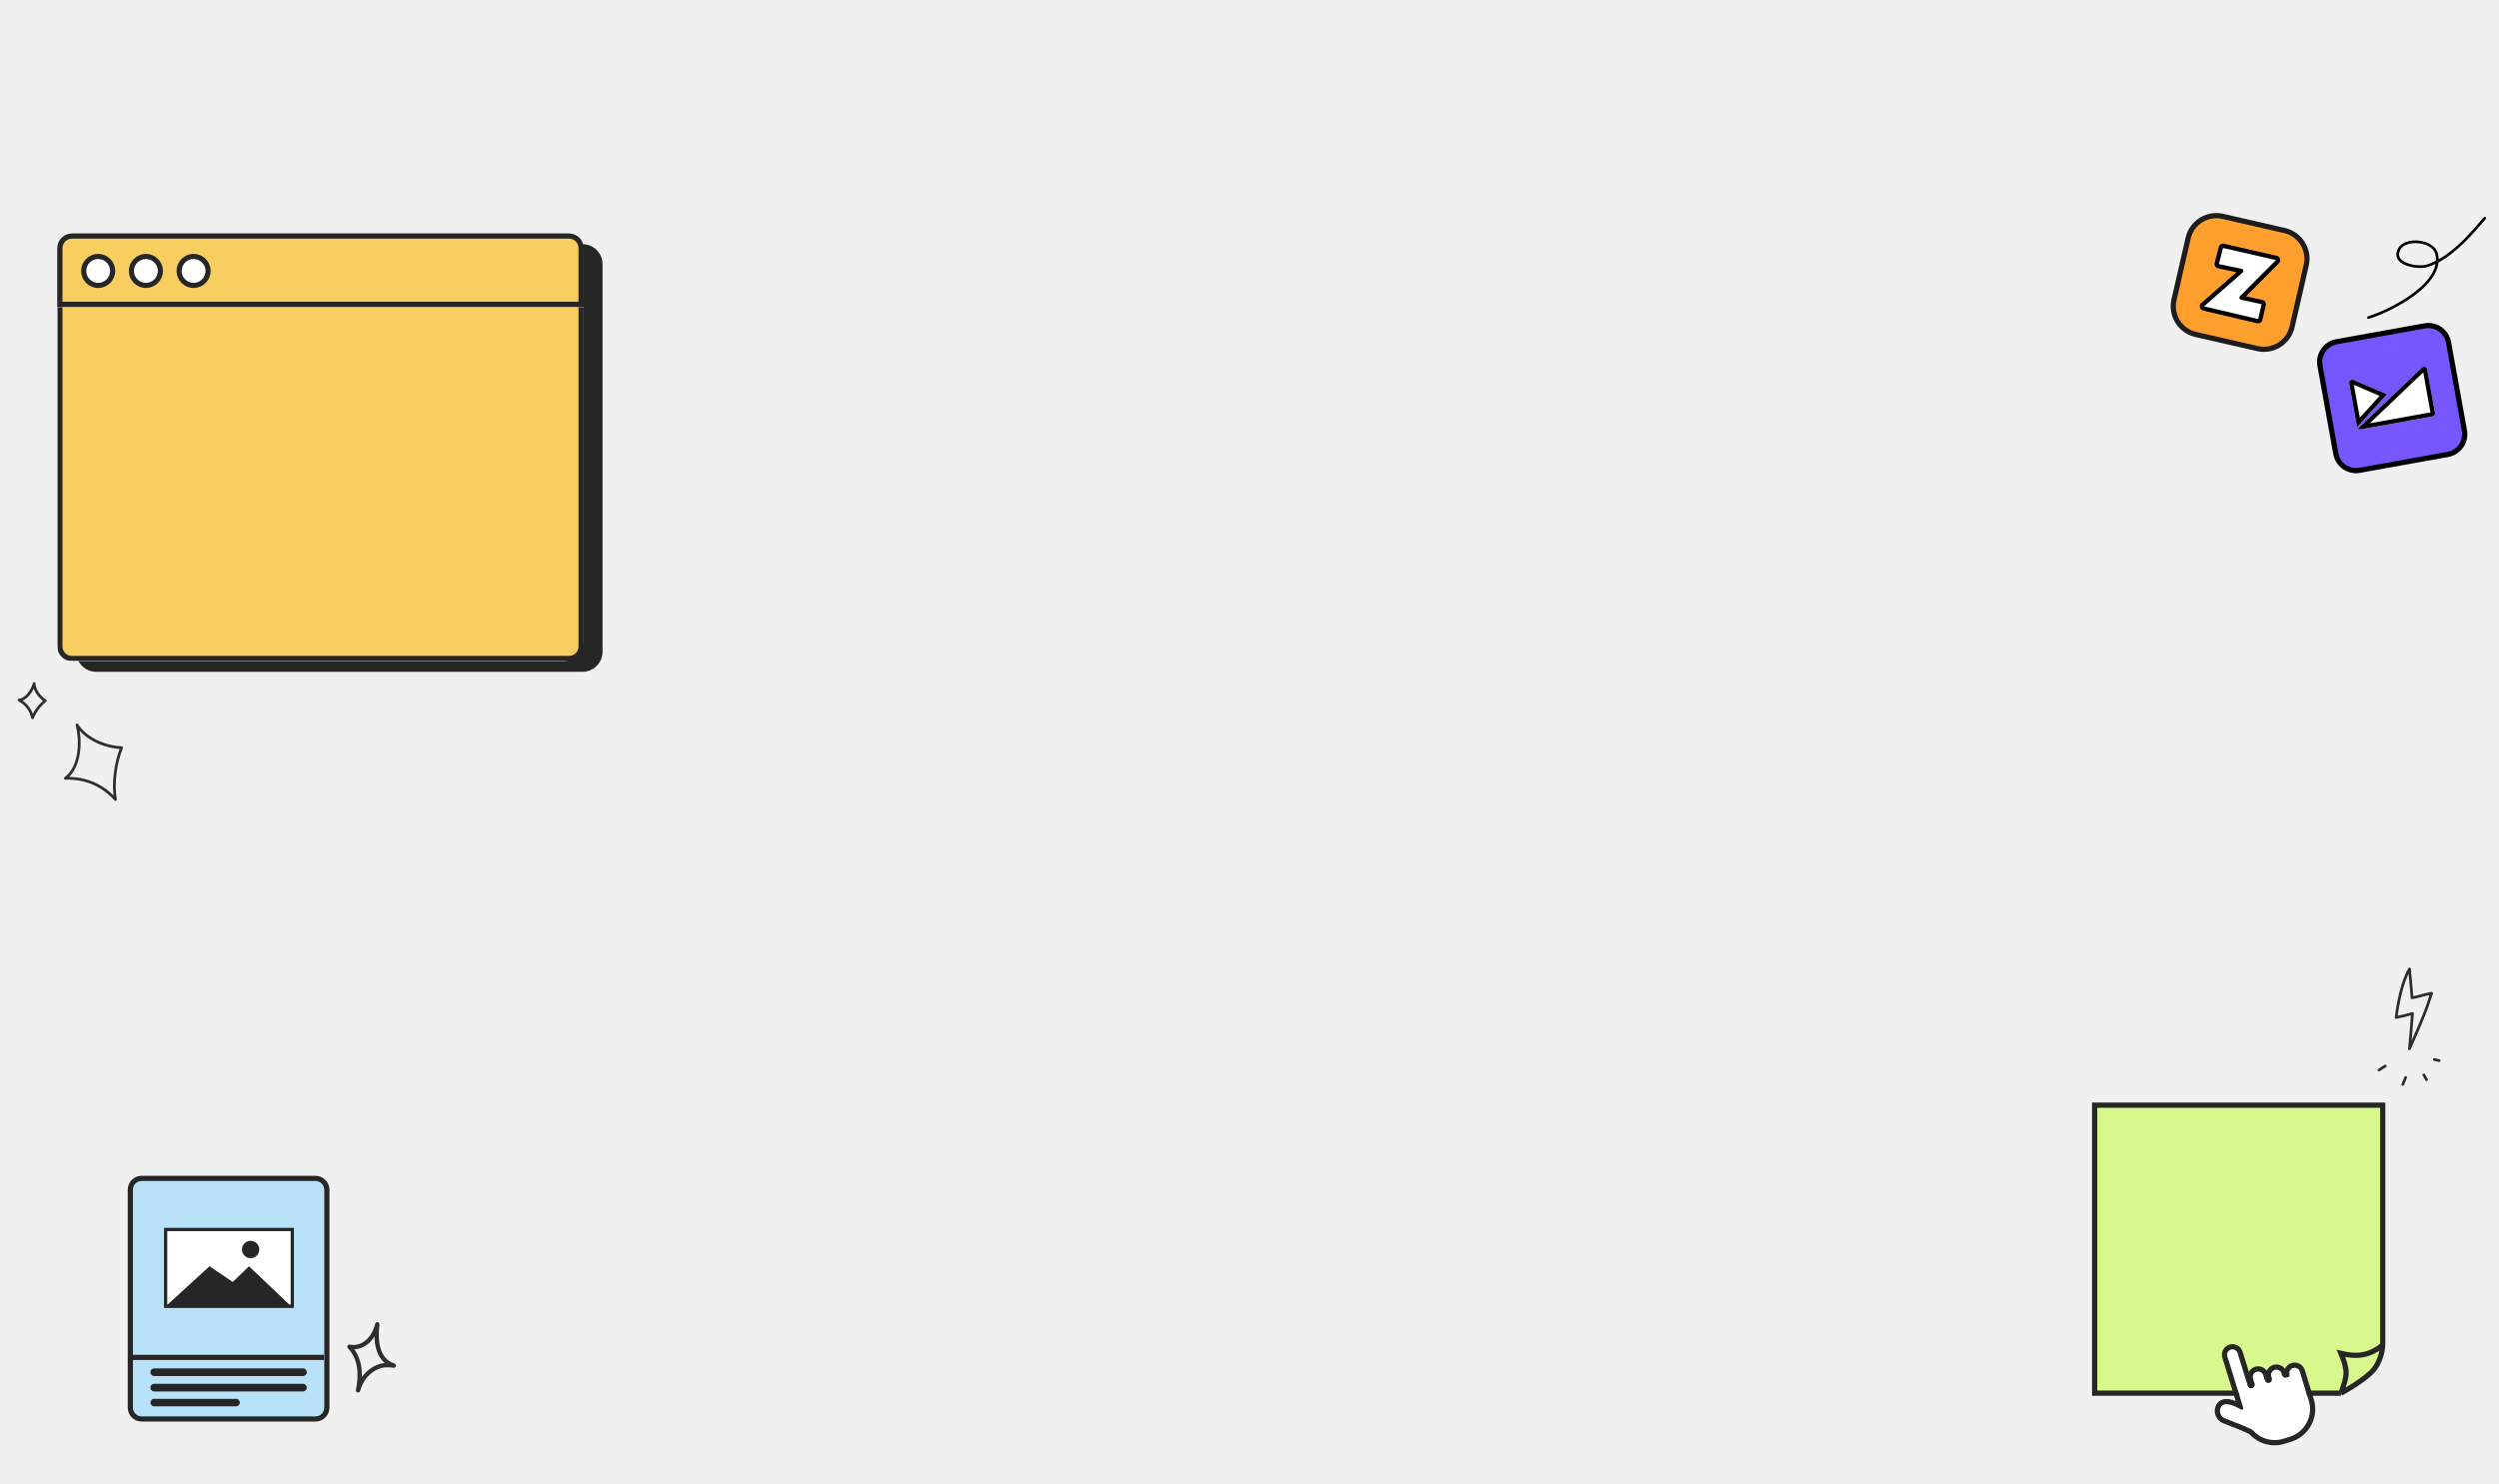
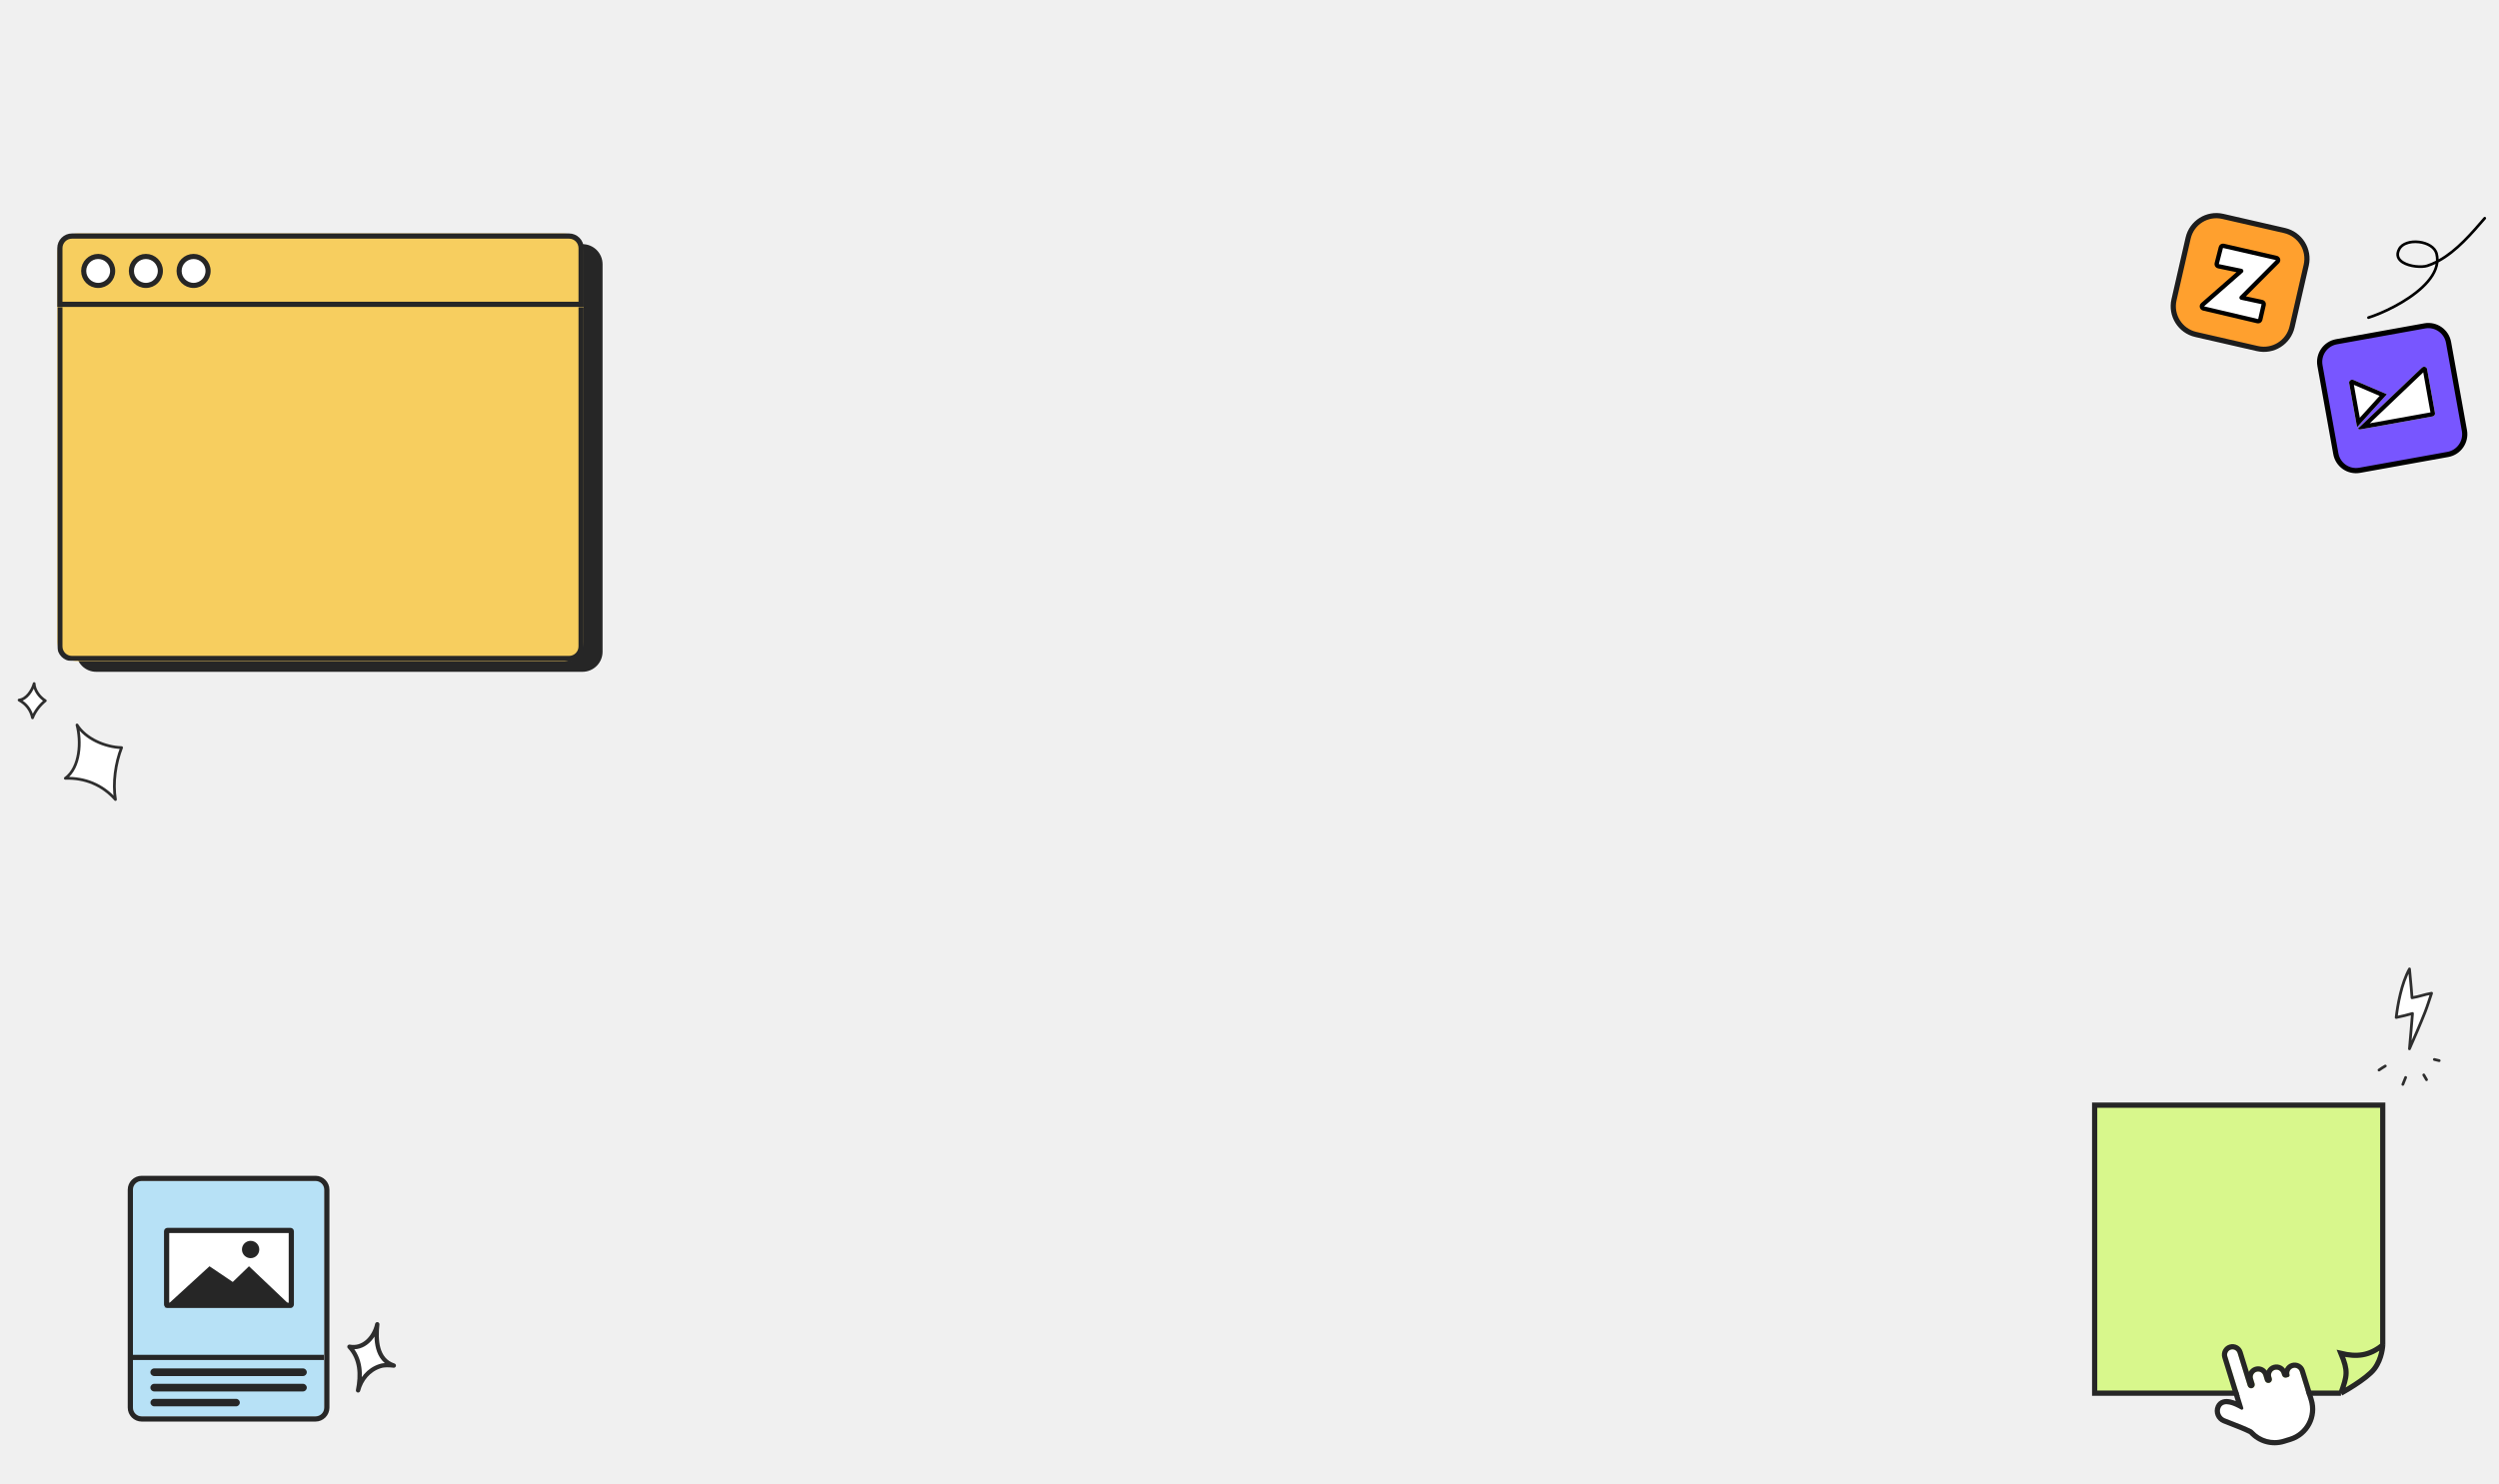
<svg xmlns="http://www.w3.org/2000/svg" width="1440" height="855" viewBox="0 0 1440 855" fill="none">
  <g clip-path="url(#clip0_667_96530)">
    <rect x="76.609" y="680.705" width="110.229" height="135.666" rx="5.025" fill="#B7E1F6" />
-     <rect x="95.444" y="708.65" width="72.989" height="44.293" fill="white" stroke="#262626" stroke-width="1.872" />
+     <mask id="path-3-inside-1_667_96530" fill="white">
+       <rect x="94.508" y="707.714" width="74.861" height="46.164" rx="2" />
+     </mask>
+     <rect x="94.508" y="707.714" width="74.861" height="46.164" rx="2" fill="white" stroke="#262626" stroke-width="6" stroke-linejoin="round" mask="url(#path-3-inside-1_667_96530)" />
    <path d="M120.71 729.86L94.82 753.566H168.433L143.48 729.86L134.122 738.906L120.71 729.86Z" fill="#262626" />
    <circle cx="144.415" cy="720.191" r="4.991" fill="#262626" />
-     <mask id="path-6-inside-1_667_96530" fill="white">
+     <mask id="path-6-inside-2_667_96530" fill="white">
      <path d="M76.609 780.885H186.838V816.372H76.609V780.885Z" />
    </mask>
-     <path d="M76.609 783.885H186.838V777.885H76.609V783.885Z" fill="#262626" mask="url(#path-6-inside-1_667_96530)" />
+     <path d="M76.609 783.885H186.838V777.885H76.609V783.885Z" fill="#262626" mask="url(#path-6-inside-2_667_96530)" />
    <rect x="86.66" y="788.736" width="90.13" height="4.397" rx="2.198" fill="#262626" />
    <path d="M86.66 799.807C86.66 798.593 87.644 797.608 88.859 797.608H174.592C175.806 797.608 176.79 798.593 176.79 799.807V799.807C176.79 801.021 175.806 802.005 174.592 802.005H88.858C87.644 802.005 86.66 801.021 86.66 799.807V799.807Z" fill="#262626" />
    <path d="M86.713 808.434C86.713 807.239 87.682 806.27 88.878 806.27H136.024C137.22 806.27 138.189 807.239 138.189 808.434V808.434C138.189 809.63 137.22 810.599 136.024 810.599H88.878C87.682 810.599 86.713 809.63 86.713 808.434V808.434Z" fill="#262626" />
  </g>
  <rect x="75.109" y="679.205" width="113.229" height="138.666" rx="6.525" stroke="#262626" stroke-width="3" />
-   <path fill-rule="evenodd" clip-rule="evenodd" d="M206.328 801.384C207.986 795.077 212.339 789.575 218.996 787.427C221.574 786.596 224.28 786.808 226.92 787.098C216.818 783.774 216.4 772.013 217.399 763.293C215.723 770.886 209.502 777.804 201.363 776.239C207.893 783.197 208.108 792.539 206.328 801.384Z" stroke="#2E2E2E" stroke-width="2.5" stroke-miterlimit="1.5" stroke-linecap="round" stroke-linejoin="round" />
+   <path fill-rule="evenodd" clip-rule="evenodd" d="M206.328 801.384C207.986 795.077 212.339 789.575 218.996 787.427C221.574 786.596 224.28 786.808 226.92 787.098C216.818 783.774 216.4 772.013 217.399 763.293C215.723 770.886 209.502 777.804 201.363 776.239C207.893 783.197 208.108 792.539 206.328 801.384Z" fill="white" stroke="#2E2E2E" stroke-width="2.5" stroke-miterlimit="1.5" stroke-linecap="round" stroke-linejoin="round" />
  <rect x="43.861" y="140.725" width="303.362" height="246.496" rx="11.584" fill="#262626" />
  <rect x="33" y="134.562" width="303.362" height="246.496" rx="11.584" fill="#F7CE5F" />
  <path d="M41.471 136.062H327.891C331.741 136.062 334.862 139.183 334.862 143.033V175.417H34.5V143.033C34.5 139.183 37.621 136.062 41.471 136.062Z" stroke="#262626" stroke-width="3" />
  <circle cx="56.568" cy="156.166" r="8.347" fill="white" stroke="#262626" stroke-width="2.946" />
  <circle cx="84.062" cy="156.166" r="8.347" fill="white" stroke="#262626" stroke-width="2.946" />
  <circle cx="111.556" cy="156.166" r="8.347" fill="white" stroke="#262626" stroke-width="2.946" />
  <g clip-path="url(#clip1_667_96530)">
-     <mask id="path-18-inside-2_667_96530" fill="white">
+     <mask id="path-18-inside-3_667_96530" fill="white">
      <path d="M33 176.917H336.362V372.588C336.362 377.266 332.57 381.059 327.891 381.059H41.471C36.792 381.059 33 377.266 33 372.588V176.917Z" />
    </mask>
-     <path d="M33 176.917H336.362H33ZM339.362 372.588C339.362 378.923 334.226 384.059 327.891 384.059H41.471C35.136 384.059 30 378.923 30 372.588H36C36 375.609 38.449 378.059 41.471 378.059H327.891C330.913 378.059 333.362 375.609 333.362 372.588H339.362ZM41.471 384.059C35.136 384.059 30 378.923 30 372.588V176.917H36V372.588C36 375.609 38.449 378.059 41.471 378.059V384.059ZM339.362 176.917V372.588C339.362 378.923 334.226 384.059 327.891 384.059V378.059C330.913 378.059 333.362 375.609 333.362 372.588V176.917H339.362Z" fill="#262626" mask="url(#path-18-inside-2_667_96530)" />
+     <path d="M33 176.917H336.362H33ZM339.362 372.588C339.362 378.923 334.226 384.059 327.891 384.059H41.471C35.136 384.059 30 378.923 30 372.588H36C36 375.609 38.449 378.059 41.471 378.059H327.891C330.913 378.059 333.362 375.609 333.362 372.588H339.362ZM41.471 384.059C35.136 384.059 30 378.923 30 372.588V176.917H36V372.588C36 375.609 38.449 378.059 41.471 378.059V384.059ZM339.362 176.917V372.588C339.362 378.923 334.226 384.059 327.891 384.059V378.059C330.913 378.059 333.362 375.609 333.362 372.588V176.917H339.362Z" fill="#262626" mask="url(#path-18-inside-3_667_96530)" />
  </g>
-   <path fill-rule="evenodd" clip-rule="evenodd" d="M26.099 403.877C23.062 406.296 20.114 410.027 18.736 413.739C17.807 409.22 15.061 405.674 11.009 403.514C15.354 403.058 18.643 397.836 19.677 394.006C19.812 397.816 22.784 401.848 26.099 403.877Z" stroke="#2E2E2E" stroke-width="1.6" stroke-miterlimit="1.5" stroke-linecap="round" stroke-linejoin="round" />
-   <path fill-rule="evenodd" clip-rule="evenodd" d="M70.06 430.918C66.585 439.759 64.902 451.271 66.523 460.823C59.026 452.384 48.869 448.23 37.642 448.61C46.288 442.327 46.871 427.239 44.377 417.857C49.324 425.766 60.554 430.673 70.06 430.918Z" stroke="#2E2E2E" stroke-width="1.6" stroke-miterlimit="1.5" stroke-linecap="round" stroke-linejoin="round" />
+   <path fill-rule="evenodd" clip-rule="evenodd" d="M26.099 403.877C23.062 406.296 20.114 410.027 18.736 413.739C17.807 409.22 15.061 405.674 11.009 403.514C15.354 403.058 18.643 397.836 19.677 394.006C19.812 397.816 22.784 401.848 26.099 403.877Z" fill="white" stroke="#2E2E2E" stroke-width="1.6" stroke-miterlimit="1.5" stroke-linecap="round" stroke-linejoin="round" />
+   <path fill-rule="evenodd" clip-rule="evenodd" d="M70.06 430.918C66.585 439.759 64.902 451.271 66.523 460.823C59.026 452.384 48.869 448.23 37.642 448.61C46.288 442.327 46.871 427.239 44.377 417.857C49.324 425.766 60.554 430.673 70.06 430.918Z" fill="white" stroke="#2E2E2E" stroke-width="1.6" stroke-miterlimit="1.5" stroke-linecap="round" stroke-linejoin="round" />
  <path d="M1207 637H1373V775.253C1373 775.253 1372.76 782.974 1368.17 789.006C1363.59 795.038 1348.93 803 1348.93 803H1207V637Z" fill="#D8F78C" />
  <path d="M1373 775.253V637H1207V803H1348.93M1373 775.253C1365.28 781.526 1358.04 782.25 1348.93 780.078C1353.22 790.453 1352.49 792.866 1348.93 803M1373 775.253C1373 775.253 1372.76 782.974 1368.17 789.006C1363.59 795.038 1348.93 803 1348.93 803" stroke="#262626" stroke-width="3" />
-   <mask id="path-24-outside-3_667_96530" maskUnits="userSpaceOnUse" x="1264.86" y="763.994" width="74.608" height="79.229" fill="black">
+   <mask id="path-24-outside-4_667_96530" maskUnits="userSpaceOnUse" x="1264.86" y="763.994" width="74.608" height="79.229" fill="black">
    <rect fill="white" x="1264.86" y="763.994" width="74.608" height="79.229" />
    <path fill-rule="evenodd" clip-rule="evenodd" d="M1283.45 781.768C1282.94 780.128 1283.86 778.388 1285.5 777.881C1287.14 777.374 1288.88 778.292 1289.39 779.933L1295.2 798.739C1295.54 799.833 1296.7 800.446 1297.8 800.108V800.108C1298.89 799.769 1299.5 798.608 1299.17 797.515L1298.25 794.546C1297.74 792.906 1298.66 791.165 1300.3 790.658C1301.94 790.151 1303.68 791.07 1304.19 792.71L1305.1 795.679C1305.44 796.773 1306.6 797.385 1307.7 797.047V797.047C1308.79 796.709 1309.4 795.548 1309.07 794.454L1308.76 793.465C1308.25 791.825 1309.17 790.085 1310.81 789.578C1312.45 789.071 1314.19 789.989 1314.7 791.63L1315.01 792.618C1315.34 793.712 1316.5 794.325 1317.6 793.987L1318.59 793.68C1319.14 793.512 1319.44 792.931 1319.27 792.385V792.385C1318.77 790.745 1319.69 789.004 1321.33 788.497C1322.97 787.99 1324.71 788.909 1325.21 790.549L1328.27 800.448C1328.29 800.509 1328.31 800.57 1328.32 800.631L1330.37 807.263C1333.1 816.074 1328.16 825.426 1319.35 828.15L1315.62 829.301C1309.26 831.269 1302.61 829.24 1298.39 824.642C1298.09 824.32 1297.75 824.041 1297.36 823.846C1293.94 822.142 1289.89 820.577 1286.28 819.18L1286.28 819.18L1286.28 819.18L1286.28 819.18L1286.28 819.18C1284.77 818.597 1283.34 818.044 1282.06 817.521C1279.68 816.551 1278.52 813.739 1279.57 811.395C1281.38 807.364 1287.46 810.19 1291.3 812.382C1291.33 812.4 1291.36 812.418 1291.39 812.436C1292.05 812.814 1292.85 812.191 1292.63 811.466V811.466L1289.88 802.556L1283.45 781.768Z" />
  </mask>
  <path fill-rule="evenodd" clip-rule="evenodd" d="M1283.45 781.768C1282.94 780.128 1283.86 778.388 1285.5 777.881C1287.14 777.374 1288.88 778.292 1289.39 779.933L1295.2 798.739C1295.54 799.833 1296.7 800.446 1297.8 800.108V800.108C1298.89 799.769 1299.5 798.608 1299.17 797.515L1298.25 794.546C1297.74 792.906 1298.66 791.165 1300.3 790.658C1301.94 790.151 1303.68 791.07 1304.19 792.71L1305.1 795.679C1305.44 796.773 1306.6 797.385 1307.7 797.047V797.047C1308.79 796.709 1309.4 795.548 1309.07 794.454L1308.76 793.465C1308.25 791.825 1309.17 790.085 1310.81 789.578C1312.45 789.071 1314.19 789.989 1314.7 791.63L1315.01 792.618C1315.34 793.712 1316.5 794.325 1317.6 793.987L1318.59 793.68C1319.14 793.512 1319.44 792.931 1319.27 792.385V792.385C1318.77 790.745 1319.69 789.004 1321.33 788.497C1322.97 787.99 1324.71 788.909 1325.21 790.549L1328.27 800.448C1328.29 800.509 1328.31 800.57 1328.32 800.631L1330.37 807.263C1333.1 816.074 1328.16 825.426 1319.35 828.15L1315.62 829.301C1309.26 831.269 1302.61 829.24 1298.39 824.642C1298.09 824.32 1297.75 824.041 1297.36 823.846C1293.94 822.142 1289.89 820.577 1286.28 819.18L1286.28 819.18L1286.28 819.18L1286.28 819.18L1286.28 819.18C1284.77 818.597 1283.34 818.044 1282.06 817.521C1279.68 816.551 1278.52 813.739 1279.57 811.395C1281.38 807.364 1287.46 810.19 1291.3 812.382C1291.33 812.4 1291.36 812.418 1291.39 812.436C1292.05 812.814 1292.85 812.191 1292.63 811.466V811.466L1289.88 802.556L1283.45 781.768Z" fill="white" />
-   <path d="M1289.39 779.933L1286.52 780.819L1289.39 779.933ZM1298.25 794.546L1301.11 793.66L1298.25 794.546ZM1304.19 792.71L1307.05 791.824L1304.19 792.71ZM1325.21 790.549L1322.35 791.435L1325.21 790.549ZM1328.27 800.448L1331.14 799.562L1328.27 800.448ZM1328.32 800.631L1325.41 801.343L1325.43 801.431L1325.46 801.517L1328.32 800.631ZM1286.28 819.18L1287.36 816.382L1287.27 816.345L1287.17 816.315L1286.28 819.18ZM1286.28 819.18L1285.28 822.011L1285.34 822.029L1285.39 822.045L1286.28 819.18ZM1286.28 819.18L1285.24 821.994L1285.26 822.002L1285.28 822.011L1286.28 819.18ZM1286.28 819.18L1285.19 821.977L1285.21 821.985L1285.24 821.993L1286.28 819.18ZM1286.28 819.18L1287.36 816.383L1287.36 816.382L1286.28 819.18ZM1282.06 817.521L1280.93 820.299L1280.93 820.299L1282.06 817.521ZM1279.57 811.395L1282.31 812.623L1282.31 812.623L1279.57 811.395ZM1291.3 812.382L1289.81 814.987L1289.81 814.987L1291.3 812.382ZM1289.88 802.556L1287.01 803.442L1289.88 802.556ZM1291.39 812.436L1289.9 815.038L1291.39 812.436ZM1298.39 824.642L1300.59 822.612L1298.39 824.642ZM1297.36 823.846L1298.69 821.161L1297.36 823.846ZM1299.17 797.515L1302.03 796.629L1299.17 797.515ZM1305.1 795.679L1307.97 794.793L1305.1 795.679ZM1295.2 798.739L1292.34 799.625L1295.2 798.739ZM1284.62 775.015C1281.39 776.011 1279.59 779.431 1280.58 782.654L1286.32 780.883C1286.3 780.825 1286.33 780.765 1286.39 780.747L1284.62 775.015ZM1292.26 779.047C1291.26 775.824 1287.84 774.018 1284.62 775.015L1286.39 780.747C1286.45 780.729 1286.51 780.761 1286.52 780.819L1292.26 779.047ZM1298.07 797.853L1292.26 779.047L1286.52 780.819L1292.34 799.625L1298.07 797.853ZM1295.38 795.432L1296.3 798.4L1302.03 796.629L1301.11 793.66L1295.38 795.432ZM1299.41 787.792C1296.19 788.788 1294.39 792.209 1295.38 795.432L1301.11 793.66C1301.1 793.603 1301.13 793.542 1301.19 793.525L1299.41 787.792ZM1307.05 791.824C1306.06 788.601 1302.64 786.796 1299.41 787.792L1301.19 793.525C1301.24 793.507 1301.3 793.539 1301.32 793.596L1307.05 791.824ZM1307.97 794.793L1307.05 791.824L1301.32 793.596L1302.24 796.565L1307.97 794.793ZM1305.89 794.351L1306.2 795.34L1311.93 793.568L1311.63 792.58L1305.89 794.351ZM1309.93 786.712C1306.7 787.708 1304.9 791.128 1305.89 794.351L1311.63 792.58C1311.61 792.522 1311.64 792.462 1311.7 792.444L1309.93 786.712ZM1317.57 790.744C1316.57 787.521 1313.15 785.715 1309.93 786.712L1311.7 792.444C1311.76 792.426 1311.82 792.458 1311.83 792.515L1317.57 790.744ZM1317.87 791.732L1317.57 790.744L1311.83 792.515L1312.14 793.504L1317.87 791.732ZM1317.7 790.814L1316.71 791.121L1318.48 796.853L1319.48 796.547L1317.7 790.814ZM1322.14 791.499C1322.12 791.442 1322.15 791.381 1322.21 791.363L1320.44 785.631C1317.22 786.627 1315.41 790.048 1316.41 793.271L1322.14 791.499ZM1322.21 791.363C1322.27 791.346 1322.33 791.378 1322.35 791.435L1328.08 789.663C1327.08 786.44 1323.66 784.635 1320.44 785.631L1322.21 791.363ZM1322.35 791.435L1325.41 801.334L1331.14 799.562L1328.08 789.663L1322.35 791.435ZM1325.41 801.334C1325.41 801.337 1325.41 801.34 1325.41 801.343L1331.24 799.918C1331.21 799.799 1331.18 799.68 1331.14 799.562L1325.41 801.334ZM1333.24 806.377L1331.19 799.745L1325.46 801.517L1327.51 808.149L1333.24 806.377ZM1320.24 831.016C1330.63 827.803 1336.45 816.772 1333.24 806.377L1327.51 808.149C1329.74 815.377 1325.69 823.049 1318.46 825.283L1320.24 831.016ZM1316.51 832.168L1320.24 831.016L1318.46 825.283L1314.74 826.435L1316.51 832.168ZM1296.18 826.672C1301.16 832.091 1309 834.49 1316.51 832.168L1314.74 826.435C1309.52 828.048 1304.07 826.39 1300.59 822.612L1296.18 826.672ZM1285.2 821.978C1288.84 823.388 1292.75 824.902 1296.02 826.531L1298.69 821.161C1295.13 819.383 1290.94 817.767 1287.36 816.382L1285.2 821.978ZM1285.39 822.045L1285.39 822.045L1287.17 816.315L1287.17 816.315L1285.39 822.045ZM1285.28 822.011L1285.28 822.011L1287.27 816.35L1287.27 816.35L1285.28 822.011ZM1285.24 821.993L1285.24 821.994L1287.32 816.367L1287.32 816.367L1285.24 821.993ZM1285.19 821.976L1285.19 821.977L1287.36 816.383L1287.36 816.383L1285.19 821.976ZM1280.93 820.299C1282.24 820.834 1283.7 821.398 1285.2 821.978L1287.36 816.382C1285.85 815.796 1284.44 815.254 1283.19 814.744L1280.93 820.299ZM1276.83 810.167C1275.07 814.099 1277.02 818.703 1280.93 820.299L1283.19 814.744C1282.35 814.398 1281.97 813.378 1282.31 812.623L1276.83 810.167ZM1292.79 809.777C1290.84 808.662 1288.01 807.202 1285.3 806.621C1283.94 806.33 1282.32 806.195 1280.76 806.669C1279.05 807.186 1277.64 808.361 1276.83 810.167L1282.31 812.623C1282.4 812.414 1282.43 812.43 1282.49 812.412C1282.7 812.35 1283.18 812.303 1284.05 812.488C1285.79 812.861 1287.93 813.91 1289.81 814.987L1292.79 809.777ZM1292.89 809.834C1292.85 809.815 1292.82 809.796 1292.79 809.777L1289.81 814.987C1289.84 815.004 1289.87 815.021 1289.9 815.038L1292.89 809.834ZM1287.01 803.442L1289.76 812.352L1295.5 810.58L1292.74 801.67L1287.01 803.442ZM1280.58 782.654L1287.01 803.442L1292.74 801.67L1286.32 780.883L1280.58 782.654ZM1289.9 815.038C1292.81 816.709 1296.56 814.028 1295.5 810.58L1289.76 812.352C1289.15 810.354 1291.29 808.918 1292.89 809.834L1289.9 815.038ZM1300.59 822.612C1300.11 822.083 1299.48 821.554 1298.69 821.161L1296.02 826.531C1296.01 826.529 1296.07 826.557 1296.18 826.672L1300.59 822.612ZM1308.58 799.913C1311.26 799.086 1312.76 796.245 1311.93 793.568L1306.2 795.34C1306.05 794.851 1306.32 794.332 1306.81 794.181L1308.58 799.913ZM1298.68 802.974C1301.36 802.146 1302.86 799.305 1302.03 796.629L1296.3 798.4C1296.15 797.911 1296.42 797.392 1296.91 797.241L1298.68 802.974ZM1312.14 793.504C1312.97 796.181 1315.81 797.68 1318.48 796.853L1316.71 791.121C1317.2 790.969 1317.72 791.243 1317.87 791.732L1312.14 793.504ZM1302.24 796.565C1303.07 799.241 1305.91 800.741 1308.58 799.913L1306.81 794.181C1307.3 794.03 1307.82 794.304 1307.97 794.793L1302.24 796.565ZM1319.48 796.547C1321.61 795.888 1322.8 793.628 1322.14 791.499L1316.41 793.271C1316.09 792.234 1316.67 791.135 1317.7 790.814L1319.48 796.547ZM1292.34 799.625C1293.16 802.302 1296.01 803.801 1298.68 802.974L1296.91 797.241C1297.4 797.09 1297.92 797.364 1298.07 797.853L1292.34 799.625Z" fill="#262626" mask="url(#path-24-outside-3_667_96530)" />
-   <path fill-rule="evenodd" clip-rule="evenodd" d="M1388.4 604.531C1391.52 597.423 1394.52 590.652 1397.37 583.429C1398.73 579.983 1399.95 575.997 1401.14 572.485C1396.65 573.282 1394.37 574.356 1389.88 575.104C1389.88 575.105 1389.16 565.397 1388.41 558.481C1383.75 566.809 1381.56 579.43 1380.75 586.452C1383.88 585.799 1387.07 585.083 1390.14 584.168C1389.64 590.957 1388.98 597.753 1388.4 604.531Z" stroke="#2E2E2E" stroke-width="1.6" stroke-miterlimit="1.5" stroke-linecap="round" stroke-linejoin="round" />
+   <path d="M1289.39 779.933L1286.52 780.819L1289.39 779.933ZM1298.25 794.546L1301.11 793.66L1298.25 794.546ZM1304.19 792.71L1307.05 791.824L1304.19 792.71ZM1325.21 790.549L1322.35 791.435L1325.21 790.549ZM1328.27 800.448L1331.14 799.562L1328.27 800.448ZM1328.32 800.631L1325.41 801.343L1325.43 801.431L1325.46 801.517L1328.32 800.631ZM1286.28 819.18L1287.36 816.382L1287.27 816.345L1287.17 816.315L1286.28 819.18ZM1286.28 819.18L1285.28 822.011L1285.34 822.029L1285.39 822.045L1286.28 819.18ZM1286.28 819.18L1285.24 821.994L1285.26 822.002L1285.28 822.011L1286.28 819.18ZM1286.28 819.18L1285.19 821.977L1285.21 821.985L1285.24 821.993L1286.28 819.18ZM1286.28 819.18L1287.36 816.383L1287.36 816.382L1286.28 819.18ZM1282.06 817.521L1280.93 820.299L1280.93 820.299L1282.06 817.521ZM1279.57 811.395L1282.31 812.623L1282.31 812.623L1279.57 811.395ZM1291.3 812.382L1289.81 814.987L1289.81 814.987L1291.3 812.382ZM1289.88 802.556L1287.01 803.442L1289.88 802.556ZM1291.39 812.436L1289.9 815.038L1291.39 812.436ZM1298.39 824.642L1300.59 822.612L1298.39 824.642ZM1297.36 823.846L1298.69 821.161L1297.36 823.846ZM1299.17 797.515L1302.03 796.629L1299.17 797.515ZM1305.1 795.679L1307.97 794.793L1305.1 795.679ZM1295.2 798.739L1292.34 799.625L1295.2 798.739ZM1284.62 775.015C1281.39 776.011 1279.59 779.431 1280.58 782.654L1286.32 780.883C1286.3 780.825 1286.33 780.765 1286.39 780.747L1284.62 775.015ZM1292.26 779.047C1291.26 775.824 1287.84 774.018 1284.62 775.015L1286.39 780.747C1286.45 780.729 1286.51 780.761 1286.52 780.819L1292.26 779.047ZM1298.07 797.853L1292.26 779.047L1286.52 780.819L1292.34 799.625L1298.07 797.853ZM1295.38 795.432L1296.3 798.4L1302.03 796.629L1301.11 793.66L1295.38 795.432ZM1299.41 787.792C1296.19 788.788 1294.39 792.209 1295.38 795.432L1301.11 793.66C1301.1 793.603 1301.13 793.542 1301.19 793.525L1299.41 787.792ZM1307.05 791.824C1306.06 788.601 1302.64 786.796 1299.41 787.792L1301.19 793.525C1301.24 793.507 1301.3 793.539 1301.32 793.596L1307.05 791.824ZM1307.97 794.793L1307.05 791.824L1301.32 793.596L1302.24 796.565L1307.97 794.793ZM1305.89 794.351L1306.2 795.34L1311.93 793.568L1311.63 792.58L1305.89 794.351ZM1309.93 786.712C1306.7 787.708 1304.9 791.128 1305.89 794.351L1311.63 792.58C1311.61 792.522 1311.64 792.462 1311.7 792.444L1309.93 786.712ZM1317.57 790.744C1316.57 787.521 1313.15 785.715 1309.93 786.712L1311.7 792.444C1311.76 792.426 1311.82 792.458 1311.83 792.515L1317.57 790.744ZM1317.87 791.732L1317.57 790.744L1311.83 792.515L1312.14 793.504L1317.87 791.732ZM1317.7 790.814L1316.71 791.121L1318.48 796.853L1319.48 796.547L1317.7 790.814ZM1322.14 791.499C1322.12 791.442 1322.15 791.381 1322.21 791.363L1320.44 785.631C1317.22 786.627 1315.41 790.048 1316.41 793.271L1322.14 791.499ZM1322.21 791.363C1322.27 791.346 1322.33 791.378 1322.35 791.435L1328.08 789.663C1327.08 786.44 1323.66 784.635 1320.44 785.631L1322.21 791.363ZM1322.35 791.435L1325.41 801.334L1331.14 799.562L1328.08 789.663L1322.35 791.435ZM1325.41 801.334C1325.41 801.337 1325.41 801.34 1325.41 801.343L1331.24 799.918C1331.21 799.799 1331.18 799.68 1331.14 799.562L1325.41 801.334ZM1333.24 806.377L1331.19 799.745L1325.46 801.517L1327.51 808.149L1333.24 806.377ZM1320.24 831.016C1330.63 827.803 1336.45 816.772 1333.24 806.377L1327.51 808.149C1329.74 815.377 1325.69 823.049 1318.46 825.283L1320.24 831.016ZM1316.51 832.168L1320.24 831.016L1318.46 825.283L1314.74 826.435L1316.51 832.168ZM1296.18 826.672C1301.16 832.091 1309 834.49 1316.51 832.168L1314.74 826.435C1309.52 828.048 1304.07 826.39 1300.59 822.612L1296.18 826.672ZM1285.2 821.978C1288.84 823.388 1292.75 824.902 1296.02 826.531L1298.69 821.161C1295.13 819.383 1290.94 817.767 1287.36 816.382L1285.2 821.978ZM1285.39 822.045L1285.39 822.045L1287.17 816.315L1287.17 816.315L1285.39 822.045ZM1285.28 822.011L1285.28 822.011L1287.27 816.35L1287.27 816.35L1285.28 822.011ZM1285.24 821.993L1285.24 821.994L1287.32 816.367L1287.32 816.367L1285.24 821.993ZM1285.19 821.976L1285.19 821.977L1287.36 816.383L1287.36 816.383L1285.19 821.976ZM1280.93 820.299C1282.24 820.834 1283.7 821.398 1285.2 821.978L1287.36 816.382C1285.85 815.796 1284.44 815.254 1283.19 814.744L1280.93 820.299ZM1276.83 810.167C1275.07 814.099 1277.02 818.703 1280.93 820.299L1283.19 814.744C1282.35 814.398 1281.97 813.378 1282.31 812.623L1276.83 810.167ZM1292.79 809.777C1290.84 808.662 1288.01 807.202 1285.3 806.621C1283.94 806.33 1282.32 806.195 1280.76 806.669C1279.05 807.186 1277.64 808.361 1276.83 810.167L1282.31 812.623C1282.4 812.414 1282.43 812.43 1282.49 812.412C1282.7 812.35 1283.18 812.303 1284.05 812.488C1285.79 812.861 1287.93 813.91 1289.81 814.987L1292.79 809.777ZM1292.89 809.834C1292.85 809.815 1292.82 809.796 1292.79 809.777L1289.81 814.987C1289.84 815.004 1289.87 815.021 1289.9 815.038L1292.89 809.834ZM1287.01 803.442L1289.76 812.352L1295.5 810.58L1292.74 801.67L1287.01 803.442ZM1280.58 782.654L1287.01 803.442L1292.74 801.67L1286.32 780.883L1280.58 782.654ZM1289.9 815.038C1292.81 816.709 1296.56 814.028 1295.5 810.58L1289.76 812.352C1289.15 810.354 1291.29 808.918 1292.89 809.834L1289.9 815.038ZM1300.59 822.612C1300.11 822.083 1299.48 821.554 1298.69 821.161L1296.02 826.531C1296.01 826.529 1296.07 826.557 1296.18 826.672L1300.59 822.612ZM1308.58 799.913C1311.26 799.086 1312.76 796.245 1311.93 793.568L1306.2 795.34C1306.05 794.851 1306.32 794.332 1306.81 794.181L1308.58 799.913ZM1298.68 802.974C1301.36 802.146 1302.86 799.305 1302.03 796.629L1296.3 798.4C1296.15 797.911 1296.42 797.392 1296.91 797.241L1298.68 802.974ZM1312.14 793.504C1312.97 796.181 1315.81 797.68 1318.48 796.853L1316.71 791.121C1317.2 790.969 1317.72 791.243 1317.87 791.732L1312.14 793.504ZM1302.24 796.565C1303.07 799.241 1305.91 800.741 1308.58 799.913L1306.81 794.181C1307.3 794.03 1307.82 794.304 1307.97 794.793L1302.24 796.565ZM1319.48 796.547C1321.61 795.888 1322.8 793.628 1322.14 791.499L1316.41 793.271C1316.09 792.234 1316.67 791.135 1317.7 790.814L1319.48 796.547ZM1292.34 799.625C1293.16 802.302 1296.01 803.801 1298.68 802.974L1296.91 797.241C1297.4 797.09 1297.92 797.364 1298.07 797.853L1292.34 799.625Z" fill="#262626" mask="url(#path-24-outside-4_667_96530)" />
+   <path fill-rule="evenodd" clip-rule="evenodd" d="M1388.4 604.531C1391.52 597.423 1394.52 590.652 1397.37 583.429C1398.73 579.983 1399.95 575.997 1401.14 572.485C1396.65 573.282 1394.37 574.356 1389.88 575.104C1389.88 575.105 1389.16 565.397 1388.41 558.481C1383.75 566.809 1381.56 579.43 1380.75 586.452C1383.88 585.799 1387.07 585.083 1390.14 584.168C1389.64 590.957 1388.98 597.753 1388.4 604.531Z" fill="white" stroke="#2E2E2E" stroke-width="1.6" stroke-miterlimit="1.5" stroke-linecap="round" stroke-linejoin="round" />
  <path d="M1405.52 611.332C1404.6 611.118 1403.68 610.869 1402.75 610.674" stroke="#2E2E2E" stroke-width="1.6" stroke-miterlimit="1.5" stroke-linecap="round" stroke-linejoin="round" />
  <path d="M1398.23 622.318C1397.73 621.388 1397.16 620.499 1396.65 619.577" stroke="#2E2E2E" stroke-width="1.6" stroke-miterlimit="1.5" stroke-linecap="round" stroke-linejoin="round" />
  <path d="M1386.19 621.032C1385.61 622.345 1385.16 623.712 1384.58 625.026" stroke="#2E2E2E" stroke-width="1.6" stroke-miterlimit="1.5" stroke-linecap="round" stroke-linejoin="round" />
  <path d="M1374.47 614.447C1373.25 615.186 1372.01 615.92 1370.86 616.765" stroke="#2E2E2E" stroke-width="1.6" stroke-miterlimit="1.5" stroke-linecap="round" stroke-linejoin="round" />
  <rect x="1264.59" y="121" width="69.812" height="69.812" rx="16.672" transform="rotate(12.9027 1264.59 121)" fill="#FFA02E" />
  <rect x="1264.59" y="121" width="69.812" height="69.812" rx="16.672" transform="rotate(12.9027 1264.59 121)" stroke="#1D1D1D" stroke-width="3" />
  <path d="M1303.45 174.098L1291.65 171.556L1312.36 150.797C1312.68 150.475 1312.8 150.004 1312.68 149.567C1312.55 149.13 1312.2 148.796 1311.75 148.695L1281.22 141.699C1280.56 141.548 1279.9 141.951 1279.73 142.607L1277.34 151.916C1277.25 152.248 1277.3 152.599 1277.49 152.889C1277.67 153.18 1277.96 153.383 1278.29 153.452L1291.44 156.163L1269.21 175.633C1268.86 175.942 1268.71 176.422 1268.82 176.876C1268.93 177.331 1269.29 177.684 1269.75 177.791L1300.93 185.126C1301.26 185.202 1301.6 185.146 1301.88 184.97C1302.16 184.794 1302.36 184.513 1302.44 184.188L1304.41 175.6C1304.48 175.274 1304.42 174.931 1304.24 174.649C1304.06 174.367 1303.78 174.169 1303.45 174.098Z" fill="white" stroke="black" stroke-width="2.501" stroke-linejoin="round" />
  <path fill-rule="evenodd" clip-rule="evenodd" d="M1405.23 149.441C1405.22 148.302 1405.07 147.153 1404.77 145.997C1403.72 141.937 1399.04 139.331 1394.06 138.719C1389.08 138.106 1383.9 139.5 1381.9 143.031C1380.76 145.05 1380.6 146.79 1381.07 148.257C1381.54 149.716 1382.64 150.926 1384.13 151.868C1388.3 154.494 1395.61 155.03 1398.94 153.932C1400.48 153.424 1401.99 152.811 1403.45 152.11C1402.62 156.7 1399.49 161.048 1395.32 164.965C1386.26 173.481 1372.2 179.944 1364.55 182.32C1364.14 182.448 1363.91 182.883 1364.04 183.294C1364.16 183.704 1364.6 183.934 1365.01 183.807C1372.82 181.383 1387.15 174.783 1396.39 166.099C1401.17 161.613 1404.57 156.564 1405.15 151.256C1415.94 145.504 1424.8 135.068 1432.37 126.286C1432.66 125.962 1432.62 125.469 1432.29 125.188C1431.97 124.909 1431.47 124.944 1431.19 125.27C1423.92 133.693 1415.49 143.713 1405.23 149.441ZM1403.67 150.276C1403.72 148.995 1403.6 147.695 1403.26 146.383C1402.35 142.87 1398.18 140.792 1393.87 140.262C1391.22 139.938 1388.51 140.205 1386.37 141.156C1385.03 141.753 1383.93 142.619 1383.26 143.797C1382.39 145.343 1382.2 146.664 1382.56 147.786C1382.92 148.915 1383.81 149.822 1384.97 150.551C1388.77 152.945 1395.42 153.453 1398.45 152.454C1400.24 151.865 1401.98 151.13 1403.67 150.276Z" fill="black" />
  <rect x="1334.74" y="199.073" width="75.284" height="75.284" rx="11.825" transform="rotate(-10.1998 1334.74 199.073)" fill="#7856FF" />
  <rect x="1334.74" y="199.073" width="75.284" height="75.284" rx="11.825" transform="rotate(-10.1998 1334.74 199.073)" stroke="black" stroke-width="3" />
-   <mask id="path-35-inside-4_667_96530" fill="white">
+   <mask id="path-35-inside-5_667_96530" fill="white">
    <path fill-rule="evenodd" clip-rule="evenodd" d="M1398.07 211.845C1397.4 211.215 1396.3 211.228 1395.62 211.877L1358.68 247.058C1359.06 247.413 1359.63 247.595 1360.2 247.489L1401.69 240.024C1402.64 239.855 1403.27 238.999 1403.11 238.108L1398.54 212.687C1398.48 212.376 1398.32 212.083 1398.07 211.845ZM1356.09 218.987C1355.23 218.62 1354.19 218.99 1353.78 219.813C1353.63 220.122 1353.58 220.454 1353.64 220.762L1358.22 246.232L1375.4 227.253L1356.09 218.987Z" />
  </mask>
  <path fill-rule="evenodd" clip-rule="evenodd" d="M1398.07 211.845C1397.4 211.215 1396.3 211.228 1395.62 211.877L1358.68 247.058C1359.06 247.413 1359.63 247.595 1360.2 247.489L1401.69 240.024C1402.64 239.855 1403.27 238.999 1403.11 238.108L1398.54 212.687C1398.48 212.376 1398.32 212.083 1398.07 211.845ZM1356.09 218.987C1355.23 218.62 1354.19 218.99 1353.78 219.813C1353.63 220.122 1353.58 220.454 1353.64 220.762L1358.22 246.232L1375.4 227.253L1356.09 218.987Z" fill="white" />
-   <path d="M1398.07 211.845L1399.79 210.035C1399.79 210.03 1399.78 210.026 1399.78 210.021L1398.07 211.845ZM1395.62 211.877L1397.34 213.687L1397.35 213.686L1395.62 211.877ZM1358.68 247.058L1356.96 245.248C1356.46 245.724 1356.18 246.384 1356.18 247.073C1356.19 247.762 1356.48 248.419 1356.98 248.889L1358.68 247.058ZM1360.2 247.489L1359.76 245.029L1359.75 245.03L1360.2 247.489ZM1398.54 212.687L1401 212.244C1401 212.228 1400.99 212.212 1400.99 212.196L1398.54 212.687ZM1356.09 218.987L1357.08 216.689L1357.07 216.685L1356.09 218.987ZM1353.78 219.813L1356.02 220.938L1356.02 220.933L1353.78 219.813ZM1353.64 220.762L1351.17 221.172C1351.17 221.182 1351.17 221.193 1351.18 221.204L1353.64 220.762ZM1358.22 246.232L1355.76 246.675C1355.93 247.613 1356.61 248.373 1357.53 248.636C1358.45 248.898 1359.43 248.617 1360.07 247.91L1358.22 246.232ZM1375.4 227.253L1377.26 228.931C1377.8 228.333 1378.02 227.509 1377.84 226.719C1377.67 225.93 1377.13 225.273 1376.39 224.955L1375.4 227.253ZM1399.78 210.021C1398.11 208.457 1395.51 208.53 1393.89 210.068L1397.35 213.686C1397.2 213.823 1397.03 213.879 1396.88 213.881C1396.73 213.883 1396.53 213.83 1396.36 213.668L1399.78 210.021ZM1393.9 210.067L1356.96 245.248L1360.41 248.869L1397.34 213.687L1393.9 210.067ZM1356.98 248.889C1357.93 249.775 1359.29 250.199 1360.65 249.948L1359.75 245.03C1359.96 244.992 1360.2 245.051 1360.39 245.228L1356.98 248.889ZM1360.65 249.95L1402.14 242.485L1401.25 237.564L1359.76 245.029L1360.65 249.95ZM1402.14 242.485C1404.29 242.097 1406 240.058 1405.57 237.665L1400.65 238.551C1400.54 237.941 1400.98 237.612 1401.25 237.564L1402.14 242.485ZM1405.57 237.665L1401 212.244L1396.08 213.129L1400.65 238.551L1405.57 237.665ZM1400.99 212.196C1400.83 211.372 1400.41 210.621 1399.79 210.035L1396.34 213.655C1396.23 213.545 1396.13 213.381 1396.09 213.178L1400.99 212.196ZM1357.07 216.685C1355.03 215.82 1352.57 216.654 1351.55 218.693L1356.02 220.933C1355.91 221.143 1355.75 221.258 1355.61 221.308C1355.47 221.357 1355.3 221.365 1355.12 221.289L1357.07 216.685ZM1351.55 218.688C1351.15 219.486 1351.03 220.356 1351.17 221.172L1356.1 220.352C1356.14 220.551 1356.11 220.759 1356.02 220.938L1351.55 218.688ZM1351.18 221.204L1355.76 246.675L1360.68 245.79L1356.1 220.319L1351.18 221.204ZM1360.07 247.91L1377.26 228.931L1373.55 225.575L1356.37 244.554L1360.07 247.91ZM1376.39 224.955L1357.08 216.689L1355.11 221.285L1374.42 229.552L1376.39 224.955Z" fill="black" mask="url(#path-35-inside-4_667_96530)" />
+   <path d="M1398.07 211.845L1399.79 210.035C1399.79 210.03 1399.78 210.026 1399.78 210.021L1398.07 211.845ZM1395.62 211.877L1397.34 213.687L1397.35 213.686L1395.62 211.877ZM1358.68 247.058L1356.96 245.248C1356.46 245.724 1356.18 246.384 1356.18 247.073C1356.19 247.762 1356.48 248.419 1356.98 248.889L1358.68 247.058ZM1360.2 247.489L1359.76 245.029L1359.75 245.03L1360.2 247.489ZM1398.54 212.687L1401 212.244C1401 212.228 1400.99 212.212 1400.99 212.196L1398.54 212.687ZM1356.09 218.987L1357.08 216.689L1357.07 216.685L1356.09 218.987ZM1353.78 219.813L1356.02 220.938L1356.02 220.933L1353.78 219.813ZM1353.64 220.762L1351.17 221.172C1351.17 221.182 1351.17 221.193 1351.18 221.204L1353.64 220.762ZM1358.22 246.232L1355.76 246.675C1355.93 247.613 1356.61 248.373 1357.53 248.636C1358.45 248.898 1359.43 248.617 1360.07 247.91L1358.22 246.232ZM1375.4 227.253L1377.26 228.931C1377.8 228.333 1378.02 227.509 1377.84 226.719C1377.67 225.93 1377.13 225.273 1376.39 224.955L1375.4 227.253ZM1399.78 210.021C1398.11 208.457 1395.51 208.53 1393.89 210.068L1397.35 213.686C1397.2 213.823 1397.03 213.879 1396.88 213.881C1396.73 213.883 1396.53 213.83 1396.36 213.668L1399.78 210.021ZM1393.9 210.067L1356.96 245.248L1360.41 248.869L1397.34 213.687L1393.9 210.067ZM1356.98 248.889C1357.93 249.775 1359.29 250.199 1360.65 249.948L1359.75 245.03C1359.96 244.992 1360.2 245.051 1360.39 245.228L1356.98 248.889ZM1360.65 249.95L1402.14 242.485L1401.25 237.564L1359.76 245.029L1360.65 249.95ZM1402.14 242.485C1404.29 242.097 1406 240.058 1405.57 237.665L1400.65 238.551C1400.54 237.941 1400.98 237.612 1401.25 237.564L1402.14 242.485ZM1405.57 237.665L1401 212.244L1396.08 213.129L1400.65 238.551L1405.57 237.665ZM1400.99 212.196C1400.83 211.372 1400.41 210.621 1399.79 210.035L1396.34 213.655C1396.23 213.545 1396.13 213.381 1396.09 213.178L1400.99 212.196ZM1357.07 216.685C1355.03 215.82 1352.57 216.654 1351.55 218.693L1356.02 220.933C1355.91 221.143 1355.75 221.258 1355.61 221.308C1355.47 221.357 1355.3 221.365 1355.12 221.289L1357.07 216.685ZM1351.55 218.688C1351.15 219.486 1351.03 220.356 1351.17 221.172L1356.1 220.352C1356.14 220.551 1356.11 220.759 1356.02 220.938L1351.55 218.688ZM1351.18 221.204L1355.76 246.675L1360.68 245.79L1356.1 220.319L1351.18 221.204ZM1360.07 247.91L1377.26 228.931L1373.55 225.575L1356.37 244.554L1360.07 247.91ZM1376.39 224.955L1357.08 216.689L1355.11 221.285L1374.42 229.552L1376.39 224.955Z" fill="black" mask="url(#path-35-inside-5_667_96530)" />
  <defs>
    <clipPath id="clip0_667_96530">
      <rect x="76.609" y="680.705" width="110.229" height="135.666" rx="5.025" fill="white" />
    </clipPath>
    <clipPath id="clip1_667_96530">
      <rect width="303.362" height="204.142" fill="white" transform="translate(33 176.917)" />
    </clipPath>
  </defs>
</svg>
